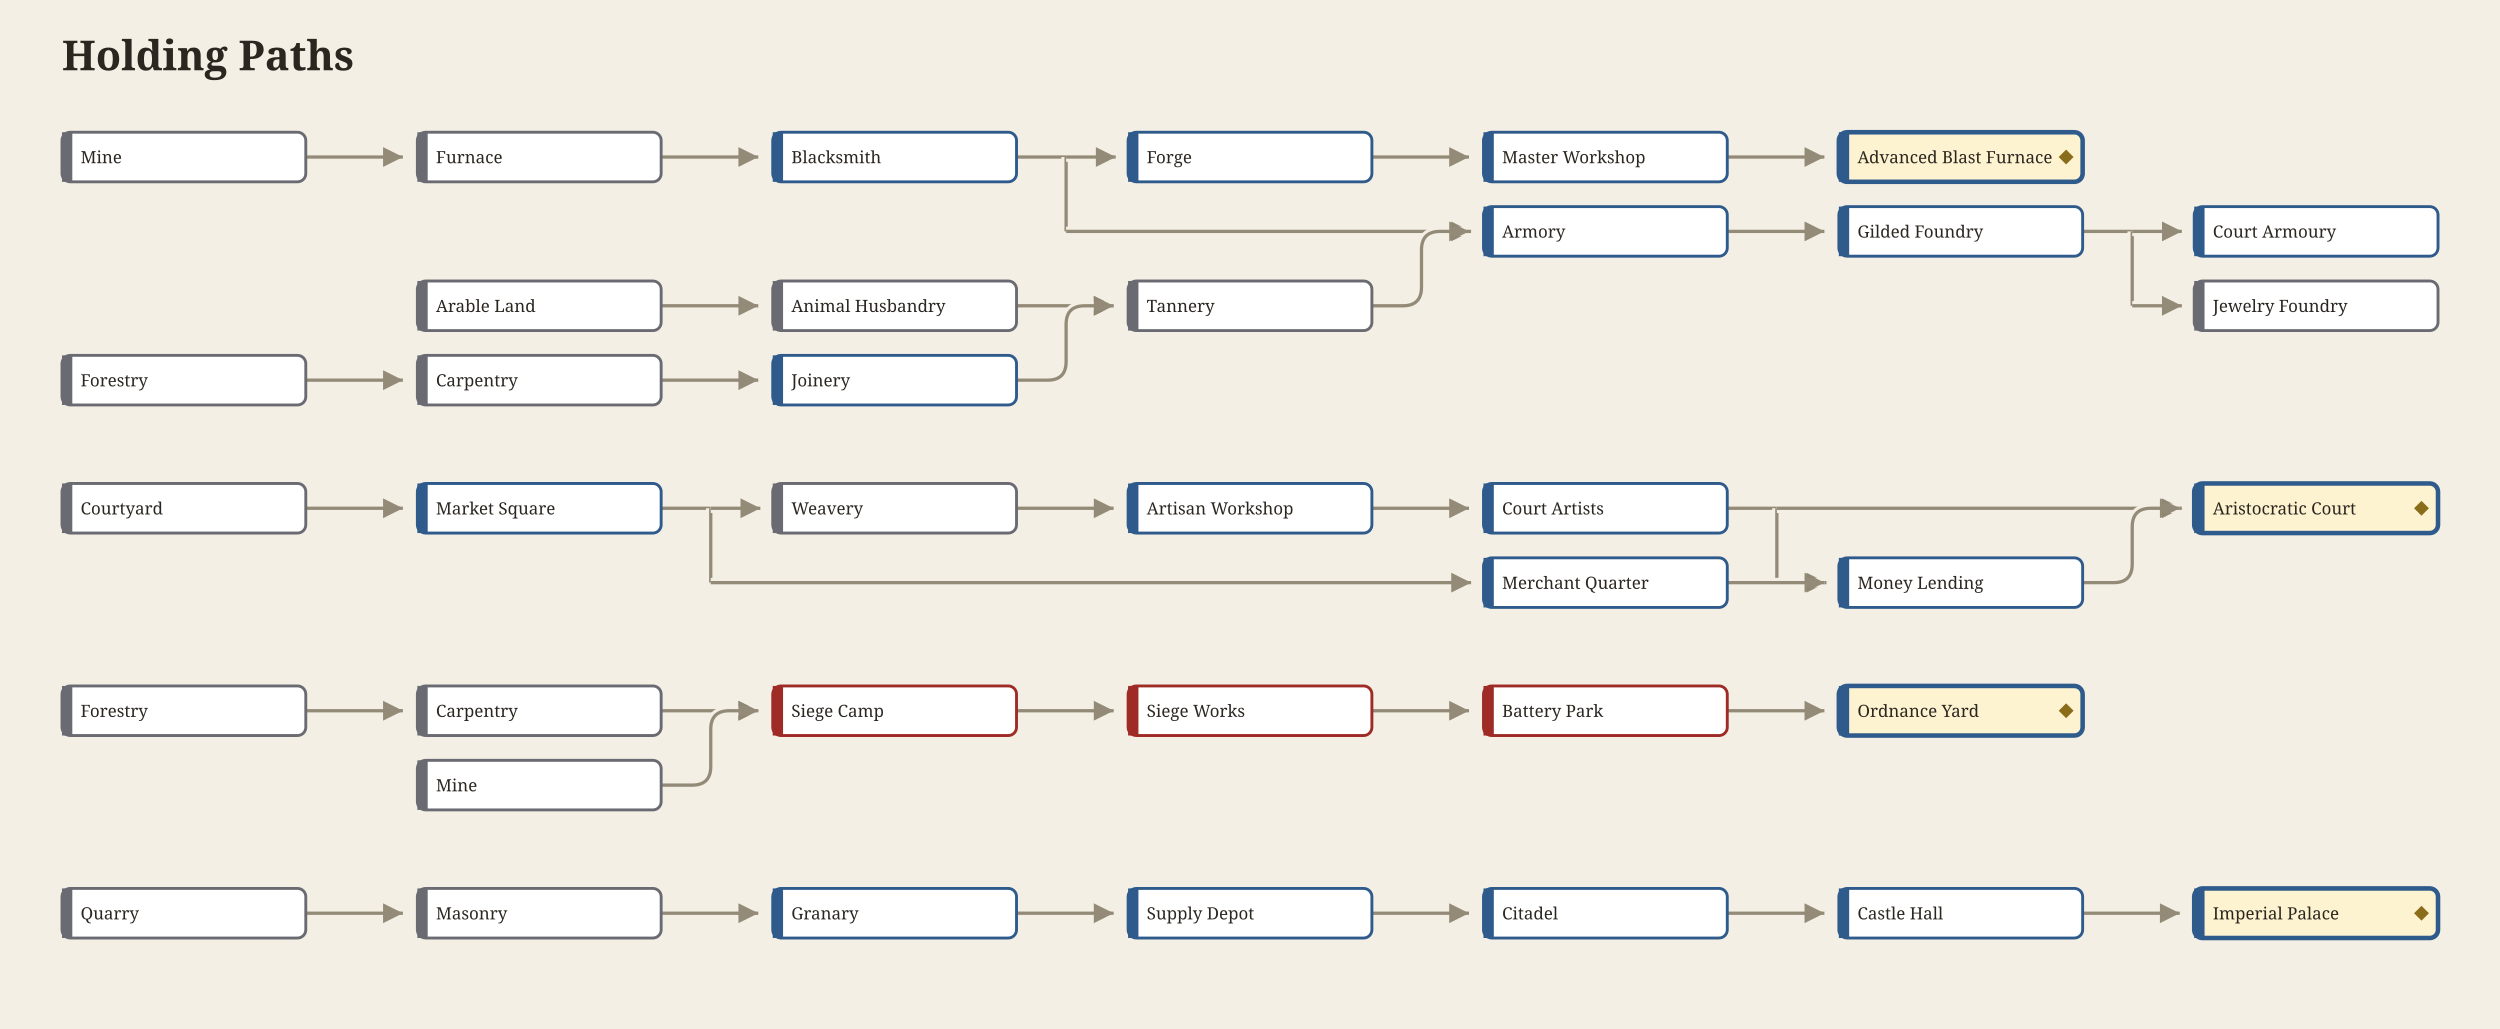
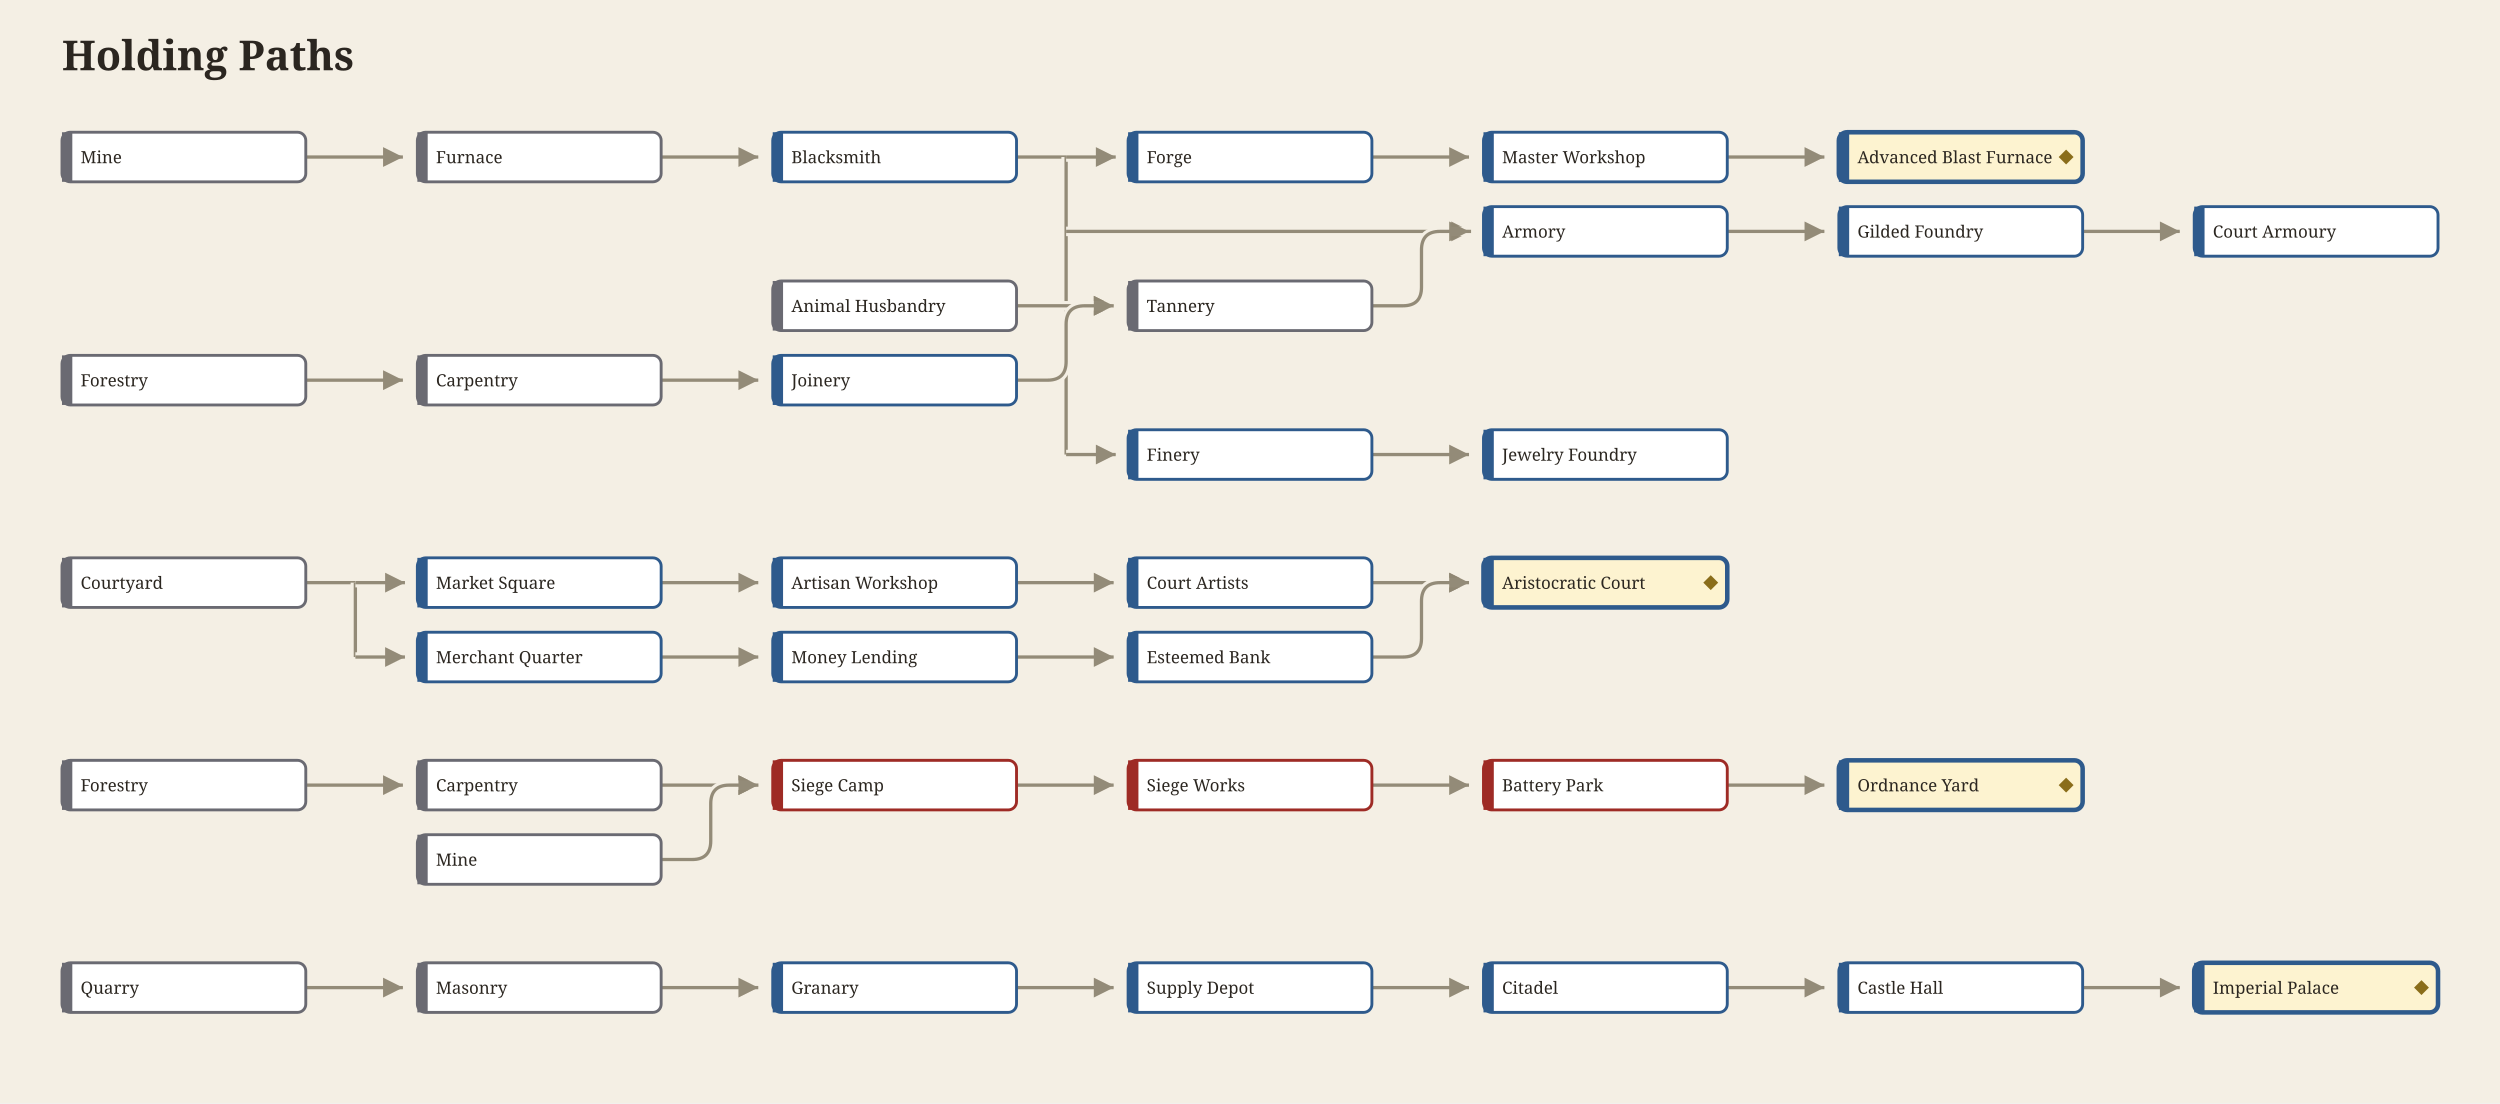
- <svg xmlns="http://www.w3.org/2000/svg" width="1210" height="498" viewBox="0 0 1210 498" font-family="Georgia, serif">
-   <rect width="1210" height="498" fill="#f4efe4" />
+ <svg xmlns="http://www.w3.org/2000/svg" width="1210" height="534" viewBox="0 0 1210 534" font-family="Georgia, serif">
+   <rect width="1210" height="534" fill="#f4efe4" />
  <defs>
    <marker id="arw-2E5A8C" markerWidth="7" markerHeight="7" refX="6" refY="3" orient="auto">
      <path d="M0,0 L6,3 L0,6 Z" fill="#2E5A8C" />
    </marker>
    <marker id="arw-9E2B25" markerWidth="7" markerHeight="7" refX="6" refY="3" orient="auto">
      <path d="M0,0 L6,3 L0,6 Z" fill="#9E2B25" />
    </marker>
    <marker id="arw-1c9c8c" markerWidth="7" markerHeight="7" refX="6" refY="3" orient="auto">
      <path d="M0,0 L6,3 L0,6 Z" fill="#1c9c8c" />
    </marker>
    <marker id="arw-C6A024" markerWidth="7" markerHeight="7" refX="6" refY="3" orient="auto">
      <path d="M0,0 L6,3 L0,6 Z" fill="#C6A024" />
    </marker>
    <marker id="arw-6A3D8F" markerWidth="7" markerHeight="7" refX="6" refY="3" orient="auto">
      <path d="M0,0 L6,3 L0,6 Z" fill="#6A3D8F" />
    </marker>
    <marker id="arw-CC6A1A" markerWidth="7" markerHeight="7" refX="6" refY="3" orient="auto">
      <path d="M0,0 L6,3 L0,6 Z" fill="#CC6A1A" />
    </marker>
    <marker id="arw-3a7d3a" markerWidth="7" markerHeight="7" refX="6" refY="3" orient="auto">
      <path d="M0,0 L6,3 L0,6 Z" fill="#3a7d3a" />
    </marker>
    <marker id="arw-b5347a" markerWidth="7" markerHeight="7" refX="6" refY="3" orient="auto">
      <path d="M0,0 L6,3 L0,6 Z" fill="#b5347a" />
    </marker>
    <marker id="arw-2b6f9e" markerWidth="7" markerHeight="7" refX="6" refY="3" orient="auto">
      <path d="M0,0 L6,3 L0,6 Z" fill="#2b6f9e" />
    </marker>
    <marker id="arw-8a6d1a" markerWidth="7" markerHeight="7" refX="6" refY="3" orient="auto">
      <path d="M0,0 L6,3 L0,6 Z" fill="#8a6d1a" />
    </marker>
    <marker id="arw-5f5647" markerWidth="7" markerHeight="7" refX="6" refY="3" orient="auto">
      <path d="M0,0 L6,3 L0,6 Z" fill="#5f5647" />
    </marker>
    <marker id="arw-7a2ea0" markerWidth="7" markerHeight="7" refX="6" refY="3" orient="auto">
      <path d="M0,0 L6,3 L0,6 Z" fill="#7a2ea0" />
    </marker>
    <marker id="arw-0f8a7e" markerWidth="7" markerHeight="7" refX="6" refY="3" orient="auto">
      <path d="M0,0 L6,3 L0,6 Z" fill="#0f8a7e" />
    </marker>
    <marker id="arw-a83232" markerWidth="7" markerHeight="7" refX="6" refY="3" orient="auto">
      <path d="M0,0 L6,3 L0,6 Z" fill="#a83232" />
    </marker>
    <marker id="arw-8f8672" markerWidth="7" markerHeight="7" refX="6" refY="3" orient="auto">
      <path d="M0,0 L6,3 L0,6 Z" fill="#8f8672" />
    </marker>
  </defs>
  <text x="30" y="34" font-size="20" font-weight="bold" fill="#2b2620">Holding Paths</text>
  <path d="M148,76 L195,76" fill="none" stroke="#f4efe4" stroke-width="4.6" opacity="1" />
  <path d="M148,76 L195,76" fill="none" stroke="#8f8672" stroke-width="1.6" opacity="0.95" marker-end="url(#arw-8f8672)" />
  <path d="M148,184 L195,184" fill="none" stroke="#f4efe4" stroke-width="4.6" opacity="1" />
  <path d="M148,184 L195,184" fill="none" stroke="#8f8672" stroke-width="1.6" opacity="0.95" marker-end="url(#arw-8f8672)" />
  <path d="M320,76 L367,76" fill="none" stroke="#f4efe4" stroke-width="4.6" opacity="1" />
  <path d="M320,76 L367,76" fill="none" stroke="#8f8672" stroke-width="1.6" opacity="0.95" marker-end="url(#arw-8f8672)" />
-   <path d="M320,148 L367,148" fill="none" stroke="#f4efe4" stroke-width="4.6" opacity="1" />
-   <path d="M320,148 L367,148" fill="none" stroke="#8f8672" stroke-width="1.6" opacity="0.95" marker-end="url(#arw-8f8672)" />
  <path d="M320,184 L367,184" fill="none" stroke="#f4efe4" stroke-width="4.6" opacity="1" />
  <path d="M320,184 L367,184" fill="none" stroke="#8f8672" stroke-width="1.6" opacity="0.95" marker-end="url(#arw-8f8672)" />
  <path d="M492,76 L516,76" fill="none" stroke="#f4efe4" stroke-width="4.6" opacity="1" />
  <path d="M492,76 L516,76" fill="none" stroke="#8f8672" stroke-width="1.6" opacity="0.95" />
-   <path d="M516,76 L516,112" fill="none" stroke="#f4efe4" stroke-width="4.6" opacity="1" />
-   <path d="M516,76 L516,112" fill="none" stroke="#8f8672" stroke-width="1.6" opacity="0.95" />
+   <path d="M516,76 L516,220" fill="none" stroke="#f4efe4" stroke-width="4.6" opacity="1" />
+   <path d="M516,76 L516,220" fill="none" stroke="#8f8672" stroke-width="1.6" opacity="0.95" />
+   <path d="M516,220 L540,220" fill="none" stroke="#f4efe4" stroke-width="4.6" opacity="1" />
+   <path d="M516,220 L540,220" fill="none" stroke="#8f8672" stroke-width="1.6" opacity="0.95" marker-end="url(#arw-8f8672)" />
  <path d="M516,112 L712,112" fill="none" stroke="#f4efe4" stroke-width="4.6" opacity="1" />
  <path d="M516,112 L712,112" fill="none" stroke="#8f8672" stroke-width="1.6" opacity="0.95" marker-end="url(#arw-8f8672)" />
  <path d="M516,76 L540,76" fill="none" stroke="#f4efe4" stroke-width="4.6" opacity="1" />
  <path d="M516,76 L540,76" fill="none" stroke="#8f8672" stroke-width="1.6" opacity="0.95" marker-end="url(#arw-8f8672)" />
  <path d="M492,148 L539,148" fill="none" stroke="#f4efe4" stroke-width="4.6" opacity="1" />
  <path d="M492,148 L539,148" fill="none" stroke="#8f8672" stroke-width="1.6" opacity="0.95" marker-end="url(#arw-8f8672)" />
  <path d="M492,184 L507,184 Q516,184 516,175 L516,157 Q516,148 525,148 L539,148" fill="none" stroke="#f4efe4" stroke-width="4.6" opacity="1" />
  <path d="M492,184 L507,184 Q516,184 516,175 L516,157 Q516,148 525,148 L539,148" fill="none" stroke="#8f8672" stroke-width="1.6" opacity="0.95" marker-end="url(#arw-8f8672)" />
  <path d="M664,76 L711,76" fill="none" stroke="#f4efe4" stroke-width="4.6" opacity="1" />
  <path d="M664,76 L711,76" fill="none" stroke="#8f8672" stroke-width="1.6" opacity="0.95" marker-end="url(#arw-8f8672)" />
  <path d="M664,148 L679,148 Q688,148 688,139 L688,121 Q688,112 697,112 L711,112" fill="none" stroke="#f4efe4" stroke-width="4.6" opacity="1" />
  <path d="M664,148 L679,148 Q688,148 688,139 L688,121 Q688,112 697,112 L711,112" fill="none" stroke="#8f8672" stroke-width="1.6" opacity="0.95" marker-end="url(#arw-8f8672)" />
+   <path d="M664,220 L711,220" fill="none" stroke="#f4efe4" stroke-width="4.6" opacity="1" />
+   <path d="M664,220 L711,220" fill="none" stroke="#8f8672" stroke-width="1.6" opacity="0.95" marker-end="url(#arw-8f8672)" />
  <path d="M836,76 L883,76" fill="none" stroke="#f4efe4" stroke-width="4.6" opacity="1" />
  <path d="M836,76 L883,76" fill="none" stroke="#8f8672" stroke-width="1.6" opacity="0.95" marker-end="url(#arw-8f8672)" />
  <path d="M836,112 L883,112" fill="none" stroke="#f4efe4" stroke-width="4.6" opacity="1" />
  <path d="M836,112 L883,112" fill="none" stroke="#8f8672" stroke-width="1.6" opacity="0.95" marker-end="url(#arw-8f8672)" />
-   <path d="M1008,112 L1032,112" fill="none" stroke="#f4efe4" stroke-width="4.6" opacity="1" />
-   <path d="M1008,112 L1032,112" fill="none" stroke="#8f8672" stroke-width="1.6" opacity="0.95" />
-   <path d="M1032,112 L1032,148" fill="none" stroke="#f4efe4" stroke-width="4.6" opacity="1" />
-   <path d="M1032,112 L1032,148" fill="none" stroke="#8f8672" stroke-width="1.6" opacity="0.95" />
-   <path d="M1032,148 L1056,148" fill="none" stroke="#f4efe4" stroke-width="4.6" opacity="1" />
-   <path d="M1032,148 L1056,148" fill="none" stroke="#8f8672" stroke-width="1.6" opacity="0.95" marker-end="url(#arw-8f8672)" />
-   <path d="M1032,112 L1056,112" fill="none" stroke="#f4efe4" stroke-width="4.6" opacity="1" />
-   <path d="M1032,112 L1056,112" fill="none" stroke="#8f8672" stroke-width="1.6" opacity="0.95" marker-end="url(#arw-8f8672)" />
+   <path d="M1008,112 L1055,112" fill="none" stroke="#f4efe4" stroke-width="4.6" opacity="1" />
+   <path d="M1008,112 L1055,112" fill="none" stroke="#8f8672" stroke-width="1.6" opacity="0.95" marker-end="url(#arw-8f8672)" />
  <rect x="30" y="64" width="118" height="24" rx="4" fill="#ffffff" stroke="#6a6a72" stroke-width="1.4" />
  <rect x="30" y="64" width="5" height="24" fill="#6a6a72" />
  <text x="39" y="79" font-size="8.2" fill="#2b2620">Mine</text>
  <rect x="30" y="172" width="118" height="24" rx="4" fill="#ffffff" stroke="#6a6a72" stroke-width="1.4" />
  <rect x="30" y="172" width="5" height="24" fill="#6a6a72" />
  <text x="39" y="187" font-size="8.2" fill="#2b2620">Forestry</text>
  <rect x="202" y="64" width="118" height="24" rx="4" fill="#ffffff" stroke="#6a6a72" stroke-width="1.4" />
  <rect x="202" y="64" width="5" height="24" fill="#6a6a72" />
  <text x="211" y="79" font-size="8.2" fill="#2b2620">Furnace</text>
-   <rect x="202" y="136" width="118" height="24" rx="4" fill="#ffffff" stroke="#6a6a72" stroke-width="1.4" />
-   <rect x="202" y="136" width="5" height="24" fill="#6a6a72" />
-   <text x="211" y="151" font-size="8.2" fill="#2b2620">Arable Land</text>
  <rect x="202" y="172" width="118" height="24" rx="4" fill="#ffffff" stroke="#6a6a72" stroke-width="1.4" />
  <rect x="202" y="172" width="5" height="24" fill="#6a6a72" />
  <text x="211" y="187" font-size="8.2" fill="#2b2620">Carpentry</text>
  <rect x="374" y="64" width="118" height="24" rx="4" fill="#ffffff" stroke="#2E5A8C" stroke-width="1.4" />
  <rect x="374" y="64" width="5" height="24" fill="#2E5A8C" />
  <text x="383" y="79" font-size="8.2" fill="#2b2620">Blacksmith</text>
  <rect x="374" y="136" width="118" height="24" rx="4" fill="#ffffff" stroke="#6a6a72" stroke-width="1.4" />
  <rect x="374" y="136" width="5" height="24" fill="#6a6a72" />
  <text x="383" y="151" font-size="8.2" fill="#2b2620">Animal Husbandry</text>
  <rect x="374" y="172" width="118" height="24" rx="4" fill="#ffffff" stroke="#2E5A8C" stroke-width="1.4" />
  <rect x="374" y="172" width="5" height="24" fill="#2E5A8C" />
  <text x="383" y="187" font-size="8.2" fill="#2b2620">Joinery</text>
  <rect x="546" y="64" width="118" height="24" rx="4" fill="#ffffff" stroke="#2E5A8C" stroke-width="1.4" />
  <rect x="546" y="64" width="5" height="24" fill="#2E5A8C" />
  <text x="555" y="79" font-size="8.2" fill="#2b2620">Forge</text>
  <rect x="546" y="136" width="118" height="24" rx="4" fill="#ffffff" stroke="#6a6a72" stroke-width="1.4" />
  <rect x="546" y="136" width="5" height="24" fill="#6a6a72" />
  <text x="555" y="151" font-size="8.2" fill="#2b2620">Tannery</text>
+   <rect x="546" y="208" width="118" height="24" rx="4" fill="#ffffff" stroke="#2E5A8C" stroke-width="1.4" />
+   <rect x="546" y="208" width="5" height="24" fill="#2E5A8C" />
+   <text x="555" y="223" font-size="8.2" fill="#2b2620">Finery</text>
  <rect x="718" y="64" width="118" height="24" rx="4" fill="#ffffff" stroke="#2E5A8C" stroke-width="1.4" />
  <rect x="718" y="64" width="5" height="24" fill="#2E5A8C" />
  <text x="727" y="79" font-size="8.2" fill="#2b2620">Master Workshop</text>
  <rect x="718" y="100" width="118" height="24" rx="4" fill="#ffffff" stroke="#2E5A8C" stroke-width="1.4" />
  <rect x="718" y="100" width="5" height="24" fill="#2E5A8C" />
  <text x="727" y="115" font-size="8.2" fill="#2b2620">Armory</text>
+   <rect x="718" y="208" width="118" height="24" rx="4" fill="#ffffff" stroke="#2E5A8C" stroke-width="1.4" />
+   <rect x="718" y="208" width="5" height="24" fill="#2E5A8C" />
+   <text x="727" y="223" font-size="8.2" fill="#2b2620">Jewelry Foundry</text>
  <rect x="890" y="64" width="118" height="24" rx="4" fill="#fdf3d0" stroke="#2E5A8C" stroke-width="2.2" />
  <rect x="890" y="64" width="5" height="24" fill="#2E5A8C" />
  <text x="899" y="79" font-size="8.2" fill="#2b2620">Advanced Blast Furnace</text>
  <polygon points="1000.0,72.4 1003.6,76.0 1000.0,79.6 996.4,76.0" fill="#8a6d1a" />
  <rect x="890" y="100" width="118" height="24" rx="4" fill="#ffffff" stroke="#2E5A8C" stroke-width="1.4" />
  <rect x="890" y="100" width="5" height="24" fill="#2E5A8C" />
  <text x="899" y="115" font-size="8.2" fill="#2b2620">Gilded Foundry</text>
  <rect x="1062" y="100" width="118" height="24" rx="4" fill="#ffffff" stroke="#2E5A8C" stroke-width="1.4" />
  <rect x="1062" y="100" width="5" height="24" fill="#2E5A8C" />
  <text x="1071" y="115" font-size="8.2" fill="#2b2620">Court Armoury</text>
-   <rect x="1062" y="136" width="118" height="24" rx="4" fill="#ffffff" stroke="#6a6a72" stroke-width="1.4" />
-   <rect x="1062" y="136" width="5" height="24" fill="#6a6a72" />
-   <text x="1071" y="151" font-size="8.2" fill="#2b2620">Jewelry Foundry</text>
-   <path d="M148,246 L195,246" fill="none" stroke="#f4efe4" stroke-width="4.6" opacity="1" />
-   <path d="M148,246 L195,246" fill="none" stroke="#8f8672" stroke-width="1.6" opacity="0.95" marker-end="url(#arw-8f8672)" />
-   <path d="M320,246 L344,246" fill="none" stroke="#f4efe4" stroke-width="4.6" opacity="1" />
-   <path d="M320,246 L344,246" fill="none" stroke="#8f8672" stroke-width="1.6" opacity="0.95" />
-   <path d="M344,246 L344,282" fill="none" stroke="#f4efe4" stroke-width="4.6" opacity="1" />
-   <path d="M344,246 L344,282" fill="none" stroke="#8f8672" stroke-width="1.6" opacity="0.95" />
-   <path d="M344,246 L368,246" fill="none" stroke="#f4efe4" stroke-width="4.6" opacity="1" />
-   <path d="M344,246 L368,246" fill="none" stroke="#8f8672" stroke-width="1.6" opacity="0.95" marker-end="url(#arw-8f8672)" />
-   <path d="M344,282 L712,282" fill="none" stroke="#f4efe4" stroke-width="4.6" opacity="1" />
-   <path d="M344,282 L712,282" fill="none" stroke="#8f8672" stroke-width="1.6" opacity="0.95" marker-end="url(#arw-8f8672)" />
-   <path d="M492,246 L539,246" fill="none" stroke="#f4efe4" stroke-width="4.6" opacity="1" />
-   <path d="M492,246 L539,246" fill="none" stroke="#8f8672" stroke-width="1.6" opacity="0.95" marker-end="url(#arw-8f8672)" />
-   <path d="M664,246 L711,246" fill="none" stroke="#f4efe4" stroke-width="4.6" opacity="1" />
-   <path d="M664,246 L711,246" fill="none" stroke="#8f8672" stroke-width="1.6" opacity="0.95" marker-end="url(#arw-8f8672)" />
-   <path d="M836,246 L860,246" fill="none" stroke="#f4efe4" stroke-width="4.6" opacity="1" />
-   <path d="M836,246 L860,246" fill="none" stroke="#8f8672" stroke-width="1.6" opacity="0.95" />
-   <path d="M860,246 L860,282" fill="none" stroke="#f4efe4" stroke-width="4.6" opacity="1" />
-   <path d="M860,246 L860,282" fill="none" stroke="#8f8672" stroke-width="1.6" opacity="0.95" />
-   <path d="M860,282 L884,282" fill="none" stroke="#f4efe4" stroke-width="4.6" opacity="1" />
-   <path d="M860,282 L884,282" fill="none" stroke="#8f8672" stroke-width="1.6" opacity="0.95" marker-end="url(#arw-8f8672)" />
-   <path d="M860,246 L1056,246" fill="none" stroke="#f4efe4" stroke-width="4.6" opacity="1" />
-   <path d="M860,246 L1056,246" fill="none" stroke="#8f8672" stroke-width="1.6" opacity="0.95" marker-end="url(#arw-8f8672)" />
-   <path d="M836,282 L883,282" fill="none" stroke="#f4efe4" stroke-width="4.6" opacity="1" />
-   <path d="M836,282 L883,282" fill="none" stroke="#8f8672" stroke-width="1.6" opacity="0.95" marker-end="url(#arw-8f8672)" />
-   <path d="M1008,282 L1023,282 Q1032,282 1032,273 L1032,255 Q1032,246 1041,246 L1055,246" fill="none" stroke="#f4efe4" stroke-width="4.6" opacity="1" />
-   <path d="M1008,282 L1023,282 Q1032,282 1032,273 L1032,255 Q1032,246 1041,246 L1055,246" fill="none" stroke="#8f8672" stroke-width="1.6" opacity="0.95" marker-end="url(#arw-8f8672)" />
-   <rect x="30" y="234" width="118" height="24" rx="4" fill="#ffffff" stroke="#6a6a72" stroke-width="1.4" />
-   <rect x="30" y="234" width="5" height="24" fill="#6a6a72" />
-   <text x="39" y="249" font-size="8.2" fill="#2b2620">Courtyard</text>
-   <rect x="202" y="234" width="118" height="24" rx="4" fill="#ffffff" stroke="#2E5A8C" stroke-width="1.4" />
-   <rect x="202" y="234" width="5" height="24" fill="#2E5A8C" />
-   <text x="211" y="249" font-size="8.2" fill="#2b2620">Market Square</text>
-   <rect x="374" y="234" width="118" height="24" rx="4" fill="#ffffff" stroke="#6a6a72" stroke-width="1.4" />
-   <rect x="374" y="234" width="5" height="24" fill="#6a6a72" />
-   <text x="383" y="249" font-size="8.2" fill="#2b2620">Weavery</text>
-   <rect x="546" y="234" width="118" height="24" rx="4" fill="#ffffff" stroke="#2E5A8C" stroke-width="1.4" />
-   <rect x="546" y="234" width="5" height="24" fill="#2E5A8C" />
-   <text x="555" y="249" font-size="8.2" fill="#2b2620">Artisan Workshop</text>
-   <rect x="718" y="234" width="118" height="24" rx="4" fill="#ffffff" stroke="#2E5A8C" stroke-width="1.4" />
-   <rect x="718" y="234" width="5" height="24" fill="#2E5A8C" />
-   <text x="727" y="249" font-size="8.2" fill="#2b2620">Court Artists</text>
-   <rect x="718" y="270" width="118" height="24" rx="4" fill="#ffffff" stroke="#2E5A8C" stroke-width="1.4" />
+   <path d="M148,282 L172,282" fill="none" stroke="#f4efe4" stroke-width="4.6" opacity="1" />
+   <path d="M148,282 L172,282" fill="none" stroke="#8f8672" stroke-width="1.6" opacity="0.95" />
+   <path d="M172,282 L172,318" fill="none" stroke="#f4efe4" stroke-width="4.6" opacity="1" />
+   <path d="M172,282 L172,318" fill="none" stroke="#8f8672" stroke-width="1.6" opacity="0.95" />
+   <path d="M172,282 L196,282" fill="none" stroke="#f4efe4" stroke-width="4.6" opacity="1" />
+   <path d="M172,282 L196,282" fill="none" stroke="#8f8672" stroke-width="1.6" opacity="0.95" marker-end="url(#arw-8f8672)" />
+   <path d="M172,318 L196,318" fill="none" stroke="#f4efe4" stroke-width="4.6" opacity="1" />
+   <path d="M172,318 L196,318" fill="none" stroke="#8f8672" stroke-width="1.6" opacity="0.95" marker-end="url(#arw-8f8672)" />
+   <path d="M320,282 L367,282" fill="none" stroke="#f4efe4" stroke-width="4.6" opacity="1" />
+   <path d="M320,282 L367,282" fill="none" stroke="#8f8672" stroke-width="1.6" opacity="0.95" marker-end="url(#arw-8f8672)" />
+   <path d="M320,318 L367,318" fill="none" stroke="#f4efe4" stroke-width="4.6" opacity="1" />
+   <path d="M320,318 L367,318" fill="none" stroke="#8f8672" stroke-width="1.6" opacity="0.95" marker-end="url(#arw-8f8672)" />
+   <path d="M492,282 L539,282" fill="none" stroke="#f4efe4" stroke-width="4.6" opacity="1" />
+   <path d="M492,282 L539,282" fill="none" stroke="#8f8672" stroke-width="1.6" opacity="0.95" marker-end="url(#arw-8f8672)" />
+   <path d="M492,318 L539,318" fill="none" stroke="#f4efe4" stroke-width="4.6" opacity="1" />
+   <path d="M492,318 L539,318" fill="none" stroke="#8f8672" stroke-width="1.6" opacity="0.95" marker-end="url(#arw-8f8672)" />
+   <path d="M664,282 L711,282" fill="none" stroke="#f4efe4" stroke-width="4.6" opacity="1" />
+   <path d="M664,282 L711,282" fill="none" stroke="#8f8672" stroke-width="1.6" opacity="0.95" marker-end="url(#arw-8f8672)" />
+   <path d="M664,318 L679,318 Q688,318 688,309 L688,291 Q688,282 697,282 L711,282" fill="none" stroke="#f4efe4" stroke-width="4.6" opacity="1" />
+   <path d="M664,318 L679,318 Q688,318 688,309 L688,291 Q688,282 697,282 L711,282" fill="none" stroke="#8f8672" stroke-width="1.6" opacity="0.95" marker-end="url(#arw-8f8672)" />
+   <rect x="30" y="270" width="118" height="24" rx="4" fill="#ffffff" stroke="#6a6a72" stroke-width="1.4" />
+   <rect x="30" y="270" width="5" height="24" fill="#6a6a72" />
+   <text x="39" y="285" font-size="8.2" fill="#2b2620">Courtyard</text>
+   <rect x="202" y="270" width="118" height="24" rx="4" fill="#ffffff" stroke="#2E5A8C" stroke-width="1.4" />
+   <rect x="202" y="270" width="5" height="24" fill="#2E5A8C" />
+   <text x="211" y="285" font-size="8.2" fill="#2b2620">Market Square</text>
+   <rect x="202" y="306" width="118" height="24" rx="4" fill="#ffffff" stroke="#2E5A8C" stroke-width="1.4" />
+   <rect x="202" y="306" width="5" height="24" fill="#2E5A8C" />
+   <text x="211" y="321" font-size="8.2" fill="#2b2620">Merchant Quarter</text>
+   <rect x="374" y="270" width="118" height="24" rx="4" fill="#ffffff" stroke="#2E5A8C" stroke-width="1.4" />
+   <rect x="374" y="270" width="5" height="24" fill="#2E5A8C" />
+   <text x="383" y="285" font-size="8.2" fill="#2b2620">Artisan Workshop</text>
+   <rect x="374" y="306" width="118" height="24" rx="4" fill="#ffffff" stroke="#2E5A8C" stroke-width="1.4" />
+   <rect x="374" y="306" width="5" height="24" fill="#2E5A8C" />
+   <text x="383" y="321" font-size="8.2" fill="#2b2620">Money Lending</text>
+   <rect x="546" y="270" width="118" height="24" rx="4" fill="#ffffff" stroke="#2E5A8C" stroke-width="1.4" />
+   <rect x="546" y="270" width="5" height="24" fill="#2E5A8C" />
+   <text x="555" y="285" font-size="8.2" fill="#2b2620">Court Artists</text>
+   <rect x="546" y="306" width="118" height="24" rx="4" fill="#ffffff" stroke="#2E5A8C" stroke-width="1.4" />
+   <rect x="546" y="306" width="5" height="24" fill="#2E5A8C" />
+   <text x="555" y="321" font-size="8.2" fill="#2b2620">Esteemed Bank</text>
+   <rect x="718" y="270" width="118" height="24" rx="4" fill="#fdf3d0" stroke="#2E5A8C" stroke-width="2.2" />
  <rect x="718" y="270" width="5" height="24" fill="#2E5A8C" />
-   <text x="727" y="285" font-size="8.2" fill="#2b2620">Merchant Quarter</text>
-   <rect x="890" y="270" width="118" height="24" rx="4" fill="#ffffff" stroke="#2E5A8C" stroke-width="1.4" />
-   <rect x="890" y="270" width="5" height="24" fill="#2E5A8C" />
-   <text x="899" y="285" font-size="8.2" fill="#2b2620">Money Lending</text>
-   <rect x="1062" y="234" width="118" height="24" rx="4" fill="#fdf3d0" stroke="#2E5A8C" stroke-width="2.2" />
-   <rect x="1062" y="234" width="5" height="24" fill="#2E5A8C" />
-   <text x="1071" y="249" font-size="8.2" fill="#2b2620">Aristocratic Court</text>
-   <polygon points="1172.0,242.4 1175.6,246.0 1172.0,249.6 1168.4,246.0" fill="#8a6d1a" />
-   <path d="M148,344 L195,344" fill="none" stroke="#f4efe4" stroke-width="4.6" opacity="1" />
-   <path d="M148,344 L195,344" fill="none" stroke="#8f8672" stroke-width="1.6" opacity="0.95" marker-end="url(#arw-8f8672)" />
-   <path d="M320,344 L367,344" fill="none" stroke="#f4efe4" stroke-width="4.6" opacity="1" />
-   <path d="M320,344 L367,344" fill="none" stroke="#8f8672" stroke-width="1.6" opacity="0.95" marker-end="url(#arw-8f8672)" />
-   <path d="M320,380 L335,380 Q344,380 344,371 L344,353 Q344,344 353,344 L367,344" fill="none" stroke="#f4efe4" stroke-width="4.6" opacity="1" />
-   <path d="M320,380 L335,380 Q344,380 344,371 L344,353 Q344,344 353,344 L367,344" fill="none" stroke="#8f8672" stroke-width="1.6" opacity="0.95" marker-end="url(#arw-8f8672)" />
-   <path d="M492,344 L539,344" fill="none" stroke="#f4efe4" stroke-width="4.6" opacity="1" />
-   <path d="M492,344 L539,344" fill="none" stroke="#8f8672" stroke-width="1.6" opacity="0.95" marker-end="url(#arw-8f8672)" />
-   <path d="M664,344 L711,344" fill="none" stroke="#f4efe4" stroke-width="4.6" opacity="1" />
-   <path d="M664,344 L711,344" fill="none" stroke="#8f8672" stroke-width="1.6" opacity="0.95" marker-end="url(#arw-8f8672)" />
-   <path d="M836,344 L883,344" fill="none" stroke="#f4efe4" stroke-width="4.6" opacity="1" />
-   <path d="M836,344 L883,344" fill="none" stroke="#8f8672" stroke-width="1.6" opacity="0.95" marker-end="url(#arw-8f8672)" />
-   <rect x="30" y="332" width="118" height="24" rx="4" fill="#ffffff" stroke="#6a6a72" stroke-width="1.4" />
-   <rect x="30" y="332" width="5" height="24" fill="#6a6a72" />
-   <text x="39" y="347" font-size="8.2" fill="#2b2620">Forestry</text>
-   <rect x="202" y="332" width="118" height="24" rx="4" fill="#ffffff" stroke="#6a6a72" stroke-width="1.4" />
-   <rect x="202" y="332" width="5" height="24" fill="#6a6a72" />
-   <text x="211" y="347" font-size="8.2" fill="#2b2620">Carpentry</text>
+   <text x="727" y="285" font-size="8.2" fill="#2b2620">Aristocratic Court</text>
+   <polygon points="828.0,278.4 831.6,282.0 828.0,285.6 824.4,282.0" fill="#8a6d1a" />
+   <path d="M148,380 L195,380" fill="none" stroke="#f4efe4" stroke-width="4.6" opacity="1" />
+   <path d="M148,380 L195,380" fill="none" stroke="#8f8672" stroke-width="1.6" opacity="0.95" marker-end="url(#arw-8f8672)" />
+   <path d="M320,380 L367,380" fill="none" stroke="#f4efe4" stroke-width="4.6" opacity="1" />
+   <path d="M320,380 L367,380" fill="none" stroke="#8f8672" stroke-width="1.6" opacity="0.95" marker-end="url(#arw-8f8672)" />
+   <path d="M320,416 L335,416 Q344,416 344,407 L344,389 Q344,380 353,380 L367,380" fill="none" stroke="#f4efe4" stroke-width="4.6" opacity="1" />
+   <path d="M320,416 L335,416 Q344,416 344,407 L344,389 Q344,380 353,380 L367,380" fill="none" stroke="#8f8672" stroke-width="1.6" opacity="0.95" marker-end="url(#arw-8f8672)" />
+   <path d="M492,380 L539,380" fill="none" stroke="#f4efe4" stroke-width="4.6" opacity="1" />
+   <path d="M492,380 L539,380" fill="none" stroke="#8f8672" stroke-width="1.6" opacity="0.95" marker-end="url(#arw-8f8672)" />
+   <path d="M664,380 L711,380" fill="none" stroke="#f4efe4" stroke-width="4.6" opacity="1" />
+   <path d="M664,380 L711,380" fill="none" stroke="#8f8672" stroke-width="1.6" opacity="0.95" marker-end="url(#arw-8f8672)" />
+   <path d="M836,380 L883,380" fill="none" stroke="#f4efe4" stroke-width="4.6" opacity="1" />
+   <path d="M836,380 L883,380" fill="none" stroke="#8f8672" stroke-width="1.6" opacity="0.95" marker-end="url(#arw-8f8672)" />
+   <rect x="30" y="368" width="118" height="24" rx="4" fill="#ffffff" stroke="#6a6a72" stroke-width="1.4" />
+   <rect x="30" y="368" width="5" height="24" fill="#6a6a72" />
+   <text x="39" y="383" font-size="8.2" fill="#2b2620">Forestry</text>
  <rect x="202" y="368" width="118" height="24" rx="4" fill="#ffffff" stroke="#6a6a72" stroke-width="1.4" />
  <rect x="202" y="368" width="5" height="24" fill="#6a6a72" />
-   <text x="211" y="383" font-size="8.2" fill="#2b2620">Mine</text>
-   <rect x="374" y="332" width="118" height="24" rx="4" fill="#ffffff" stroke="#9E2B25" stroke-width="1.4" />
-   <rect x="374" y="332" width="5" height="24" fill="#9E2B25" />
-   <text x="383" y="347" font-size="8.2" fill="#2b2620">Siege Camp</text>
-   <rect x="546" y="332" width="118" height="24" rx="4" fill="#ffffff" stroke="#9E2B25" stroke-width="1.4" />
-   <rect x="546" y="332" width="5" height="24" fill="#9E2B25" />
-   <text x="555" y="347" font-size="8.2" fill="#2b2620">Siege Works</text>
-   <rect x="718" y="332" width="118" height="24" rx="4" fill="#ffffff" stroke="#9E2B25" stroke-width="1.4" />
-   <rect x="718" y="332" width="5" height="24" fill="#9E2B25" />
-   <text x="727" y="347" font-size="8.2" fill="#2b2620">Battery Park</text>
-   <rect x="890" y="332" width="118" height="24" rx="4" fill="#fdf3d0" stroke="#2E5A8C" stroke-width="2.2" />
-   <rect x="890" y="332" width="5" height="24" fill="#2E5A8C" />
-   <text x="899" y="347" font-size="8.2" fill="#2b2620">Ordnance Yard</text>
-   <polygon points="1000.0,340.4 1003.6,344.0 1000.0,347.6 996.4,344.0" fill="#8a6d1a" />
-   <path d="M148,442 L195,442" fill="none" stroke="#f4efe4" stroke-width="4.6" opacity="1" />
-   <path d="M148,442 L195,442" fill="none" stroke="#8f8672" stroke-width="1.6" opacity="0.95" marker-end="url(#arw-8f8672)" />
-   <path d="M320,442 L367,442" fill="none" stroke="#f4efe4" stroke-width="4.6" opacity="1" />
-   <path d="M320,442 L367,442" fill="none" stroke="#8f8672" stroke-width="1.6" opacity="0.95" marker-end="url(#arw-8f8672)" />
-   <path d="M492,442 L539,442" fill="none" stroke="#f4efe4" stroke-width="4.6" opacity="1" />
-   <path d="M492,442 L539,442" fill="none" stroke="#8f8672" stroke-width="1.6" opacity="0.95" marker-end="url(#arw-8f8672)" />
-   <path d="M664,442 L711,442" fill="none" stroke="#f4efe4" stroke-width="4.6" opacity="1" />
-   <path d="M664,442 L711,442" fill="none" stroke="#8f8672" stroke-width="1.6" opacity="0.95" marker-end="url(#arw-8f8672)" />
-   <path d="M836,442 L883,442" fill="none" stroke="#f4efe4" stroke-width="4.6" opacity="1" />
-   <path d="M836,442 L883,442" fill="none" stroke="#8f8672" stroke-width="1.6" opacity="0.95" marker-end="url(#arw-8f8672)" />
-   <path d="M1008,442 L1055,442" fill="none" stroke="#f4efe4" stroke-width="4.6" opacity="1" />
-   <path d="M1008,442 L1055,442" fill="none" stroke="#8f8672" stroke-width="1.6" opacity="0.95" marker-end="url(#arw-8f8672)" />
-   <rect x="30" y="430" width="118" height="24" rx="4" fill="#ffffff" stroke="#6a6a72" stroke-width="1.4" />
-   <rect x="30" y="430" width="5" height="24" fill="#6a6a72" />
-   <text x="39" y="445" font-size="8.2" fill="#2b2620">Quarry</text>
-   <rect x="202" y="430" width="118" height="24" rx="4" fill="#ffffff" stroke="#6a6a72" stroke-width="1.4" />
-   <rect x="202" y="430" width="5" height="24" fill="#6a6a72" />
-   <text x="211" y="445" font-size="8.2" fill="#2b2620">Masonry</text>
-   <rect x="374" y="430" width="118" height="24" rx="4" fill="#ffffff" stroke="#2E5A8C" stroke-width="1.4" />
-   <rect x="374" y="430" width="5" height="24" fill="#2E5A8C" />
-   <text x="383" y="445" font-size="8.2" fill="#2b2620">Granary</text>
-   <rect x="546" y="430" width="118" height="24" rx="4" fill="#ffffff" stroke="#2E5A8C" stroke-width="1.4" />
-   <rect x="546" y="430" width="5" height="24" fill="#2E5A8C" />
-   <text x="555" y="445" font-size="8.2" fill="#2b2620">Supply Depot</text>
-   <rect x="718" y="430" width="118" height="24" rx="4" fill="#ffffff" stroke="#2E5A8C" stroke-width="1.4" />
-   <rect x="718" y="430" width="5" height="24" fill="#2E5A8C" />
-   <text x="727" y="445" font-size="8.2" fill="#2b2620">Citadel</text>
-   <rect x="890" y="430" width="118" height="24" rx="4" fill="#ffffff" stroke="#2E5A8C" stroke-width="1.4" />
-   <rect x="890" y="430" width="5" height="24" fill="#2E5A8C" />
-   <text x="899" y="445" font-size="8.2" fill="#2b2620">Castle Hall</text>
-   <rect x="1062" y="430" width="118" height="24" rx="4" fill="#fdf3d0" stroke="#2E5A8C" stroke-width="2.2" />
-   <rect x="1062" y="430" width="5" height="24" fill="#2E5A8C" />
-   <text x="1071" y="445" font-size="8.2" fill="#2b2620">Imperial Palace</text>
-   <polygon points="1172.0,438.4 1175.6,442.0 1172.0,445.6 1168.4,442.0" fill="#8a6d1a" />
+   <text x="211" y="383" font-size="8.2" fill="#2b2620">Carpentry</text>
+   <rect x="202" y="404" width="118" height="24" rx="4" fill="#ffffff" stroke="#6a6a72" stroke-width="1.4" />
+   <rect x="202" y="404" width="5" height="24" fill="#6a6a72" />
+   <text x="211" y="419" font-size="8.2" fill="#2b2620">Mine</text>
+   <rect x="374" y="368" width="118" height="24" rx="4" fill="#ffffff" stroke="#9E2B25" stroke-width="1.4" />
+   <rect x="374" y="368" width="5" height="24" fill="#9E2B25" />
+   <text x="383" y="383" font-size="8.2" fill="#2b2620">Siege Camp</text>
+   <rect x="546" y="368" width="118" height="24" rx="4" fill="#ffffff" stroke="#9E2B25" stroke-width="1.4" />
+   <rect x="546" y="368" width="5" height="24" fill="#9E2B25" />
+   <text x="555" y="383" font-size="8.2" fill="#2b2620">Siege Works</text>
+   <rect x="718" y="368" width="118" height="24" rx="4" fill="#ffffff" stroke="#9E2B25" stroke-width="1.4" />
+   <rect x="718" y="368" width="5" height="24" fill="#9E2B25" />
+   <text x="727" y="383" font-size="8.2" fill="#2b2620">Battery Park</text>
+   <rect x="890" y="368" width="118" height="24" rx="4" fill="#fdf3d0" stroke="#2E5A8C" stroke-width="2.2" />
+   <rect x="890" y="368" width="5" height="24" fill="#2E5A8C" />
+   <text x="899" y="383" font-size="8.2" fill="#2b2620">Ordnance Yard</text>
+   <polygon points="1000.0,376.4 1003.6,380.0 1000.0,383.6 996.4,380.0" fill="#8a6d1a" />
+   <path d="M148,478 L195,478" fill="none" stroke="#f4efe4" stroke-width="4.6" opacity="1" />
+   <path d="M148,478 L195,478" fill="none" stroke="#8f8672" stroke-width="1.6" opacity="0.95" marker-end="url(#arw-8f8672)" />
+   <path d="M320,478 L367,478" fill="none" stroke="#f4efe4" stroke-width="4.6" opacity="1" />
+   <path d="M320,478 L367,478" fill="none" stroke="#8f8672" stroke-width="1.6" opacity="0.95" marker-end="url(#arw-8f8672)" />
+   <path d="M492,478 L539,478" fill="none" stroke="#f4efe4" stroke-width="4.6" opacity="1" />
+   <path d="M492,478 L539,478" fill="none" stroke="#8f8672" stroke-width="1.6" opacity="0.95" marker-end="url(#arw-8f8672)" />
+   <path d="M664,478 L711,478" fill="none" stroke="#f4efe4" stroke-width="4.6" opacity="1" />
+   <path d="M664,478 L711,478" fill="none" stroke="#8f8672" stroke-width="1.6" opacity="0.95" marker-end="url(#arw-8f8672)" />
+   <path d="M836,478 L883,478" fill="none" stroke="#f4efe4" stroke-width="4.6" opacity="1" />
+   <path d="M836,478 L883,478" fill="none" stroke="#8f8672" stroke-width="1.6" opacity="0.95" marker-end="url(#arw-8f8672)" />
+   <path d="M1008,478 L1055,478" fill="none" stroke="#f4efe4" stroke-width="4.6" opacity="1" />
+   <path d="M1008,478 L1055,478" fill="none" stroke="#8f8672" stroke-width="1.6" opacity="0.95" marker-end="url(#arw-8f8672)" />
+   <rect x="30" y="466" width="118" height="24" rx="4" fill="#ffffff" stroke="#6a6a72" stroke-width="1.4" />
+   <rect x="30" y="466" width="5" height="24" fill="#6a6a72" />
+   <text x="39" y="481" font-size="8.2" fill="#2b2620">Quarry</text>
+   <rect x="202" y="466" width="118" height="24" rx="4" fill="#ffffff" stroke="#6a6a72" stroke-width="1.4" />
+   <rect x="202" y="466" width="5" height="24" fill="#6a6a72" />
+   <text x="211" y="481" font-size="8.2" fill="#2b2620">Masonry</text>
+   <rect x="374" y="466" width="118" height="24" rx="4" fill="#ffffff" stroke="#2E5A8C" stroke-width="1.4" />
+   <rect x="374" y="466" width="5" height="24" fill="#2E5A8C" />
+   <text x="383" y="481" font-size="8.2" fill="#2b2620">Granary</text>
+   <rect x="546" y="466" width="118" height="24" rx="4" fill="#ffffff" stroke="#2E5A8C" stroke-width="1.4" />
+   <rect x="546" y="466" width="5" height="24" fill="#2E5A8C" />
+   <text x="555" y="481" font-size="8.2" fill="#2b2620">Supply Depot</text>
+   <rect x="718" y="466" width="118" height="24" rx="4" fill="#ffffff" stroke="#2E5A8C" stroke-width="1.4" />
+   <rect x="718" y="466" width="5" height="24" fill="#2E5A8C" />
+   <text x="727" y="481" font-size="8.2" fill="#2b2620">Citadel</text>
+   <rect x="890" y="466" width="118" height="24" rx="4" fill="#ffffff" stroke="#2E5A8C" stroke-width="1.4" />
+   <rect x="890" y="466" width="5" height="24" fill="#2E5A8C" />
+   <text x="899" y="481" font-size="8.2" fill="#2b2620">Castle Hall</text>
+   <rect x="1062" y="466" width="118" height="24" rx="4" fill="#fdf3d0" stroke="#2E5A8C" stroke-width="2.2" />
+   <rect x="1062" y="466" width="5" height="24" fill="#2E5A8C" />
+   <text x="1071" y="481" font-size="8.2" fill="#2b2620">Imperial Palace</text>
+   <polygon points="1172.0,474.4 1175.6,478.0 1172.0,481.6 1168.4,478.0" fill="#8a6d1a" />
</svg>
